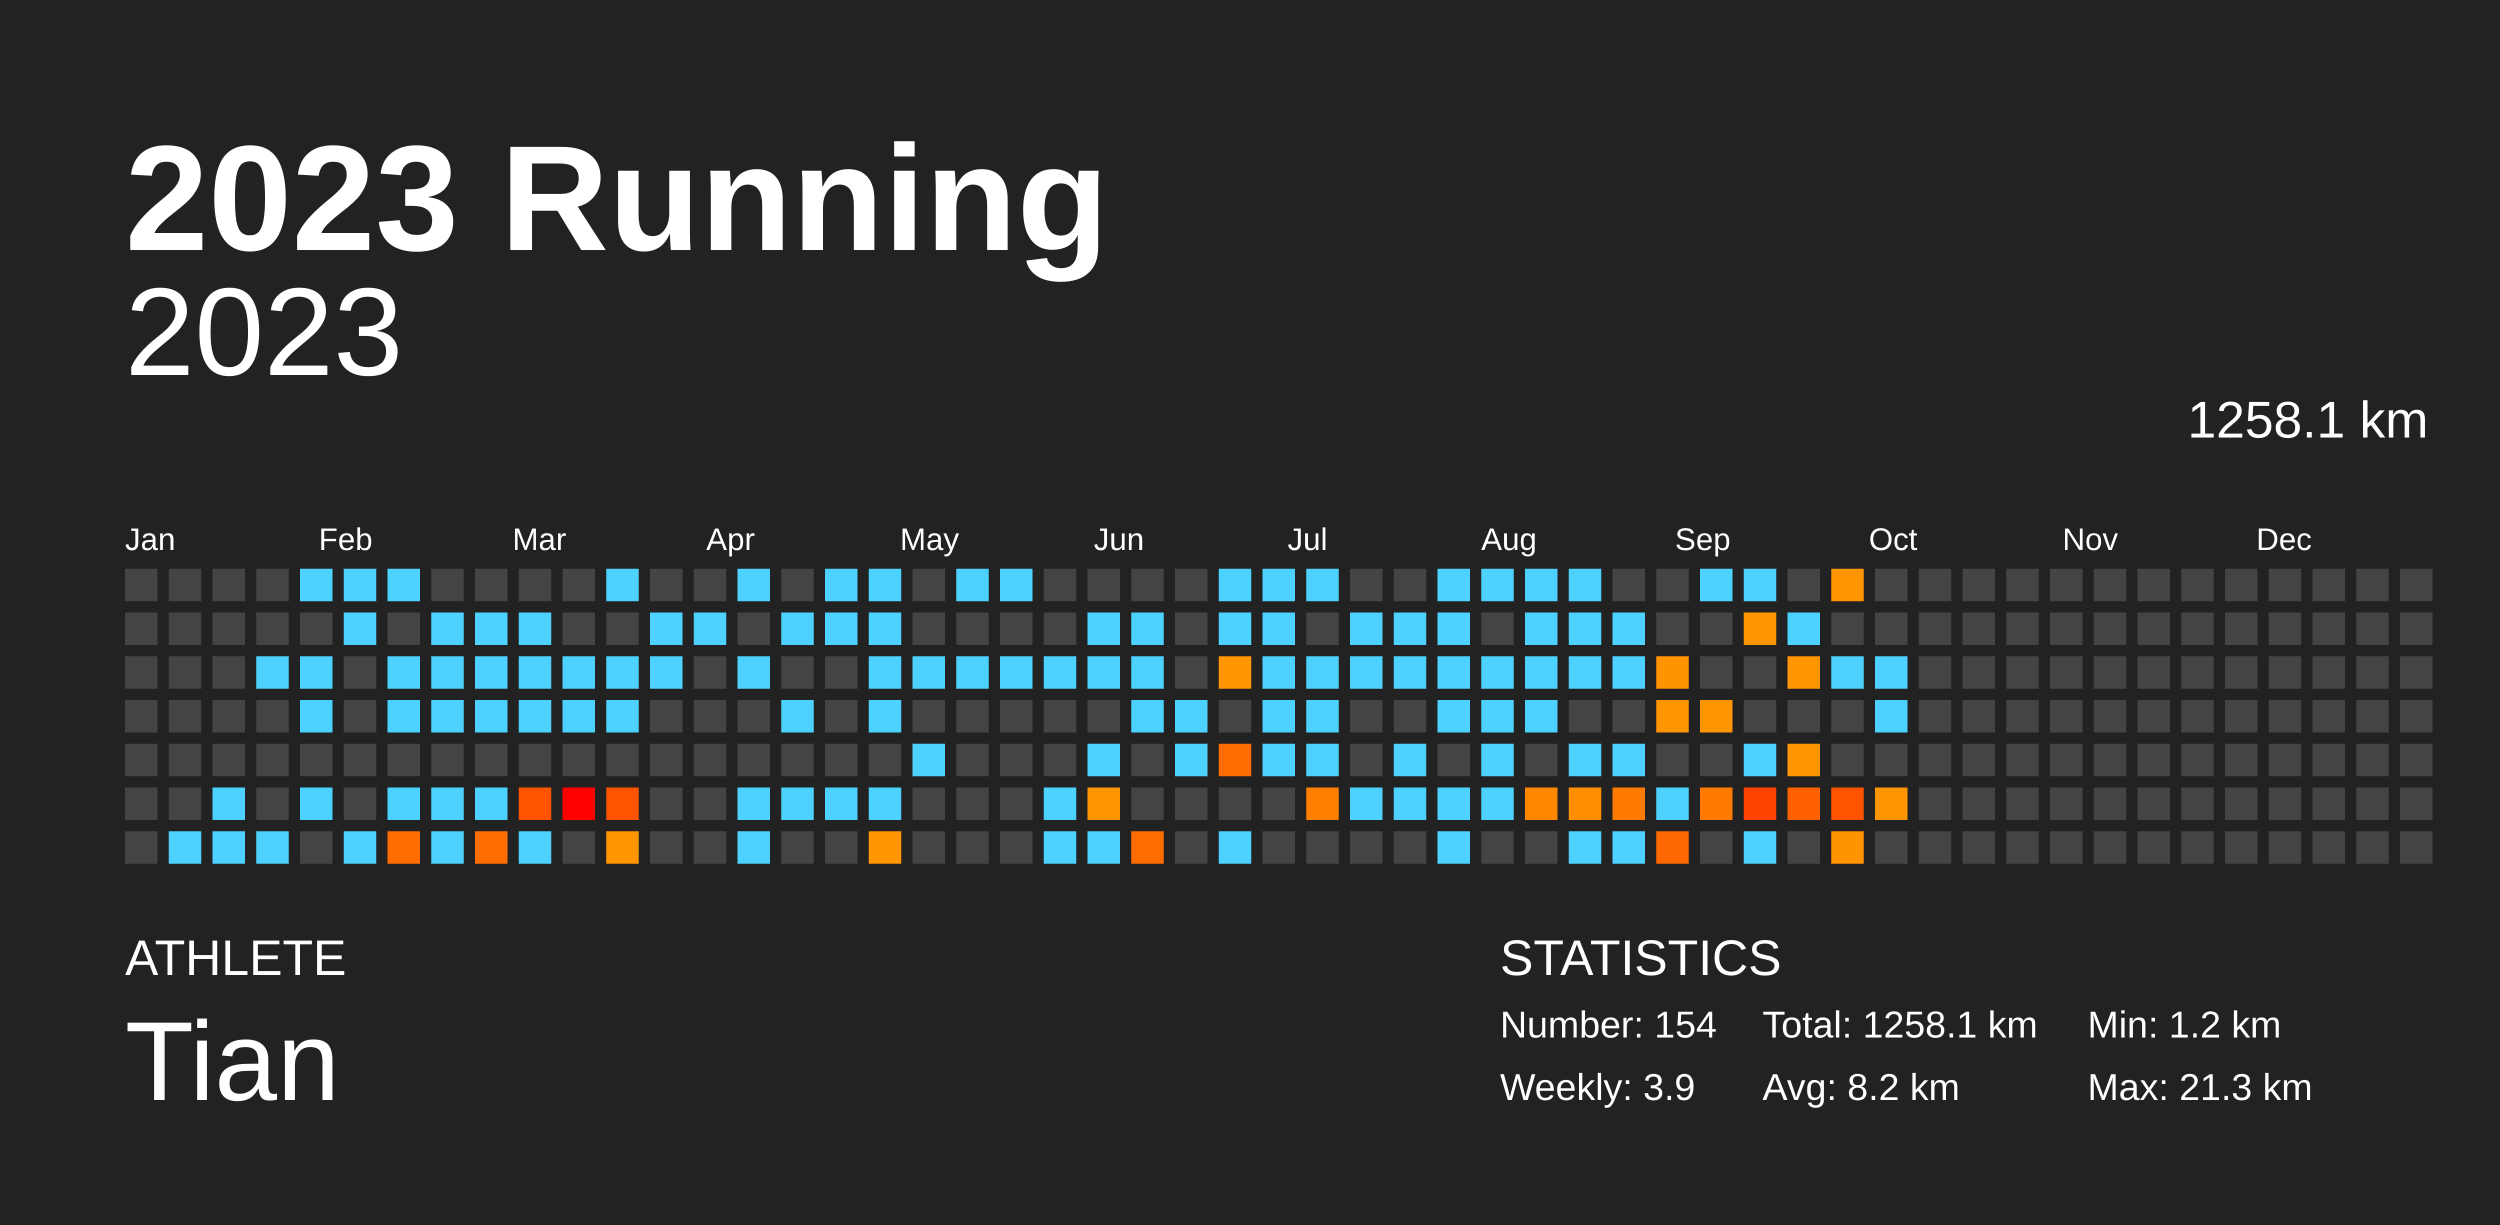
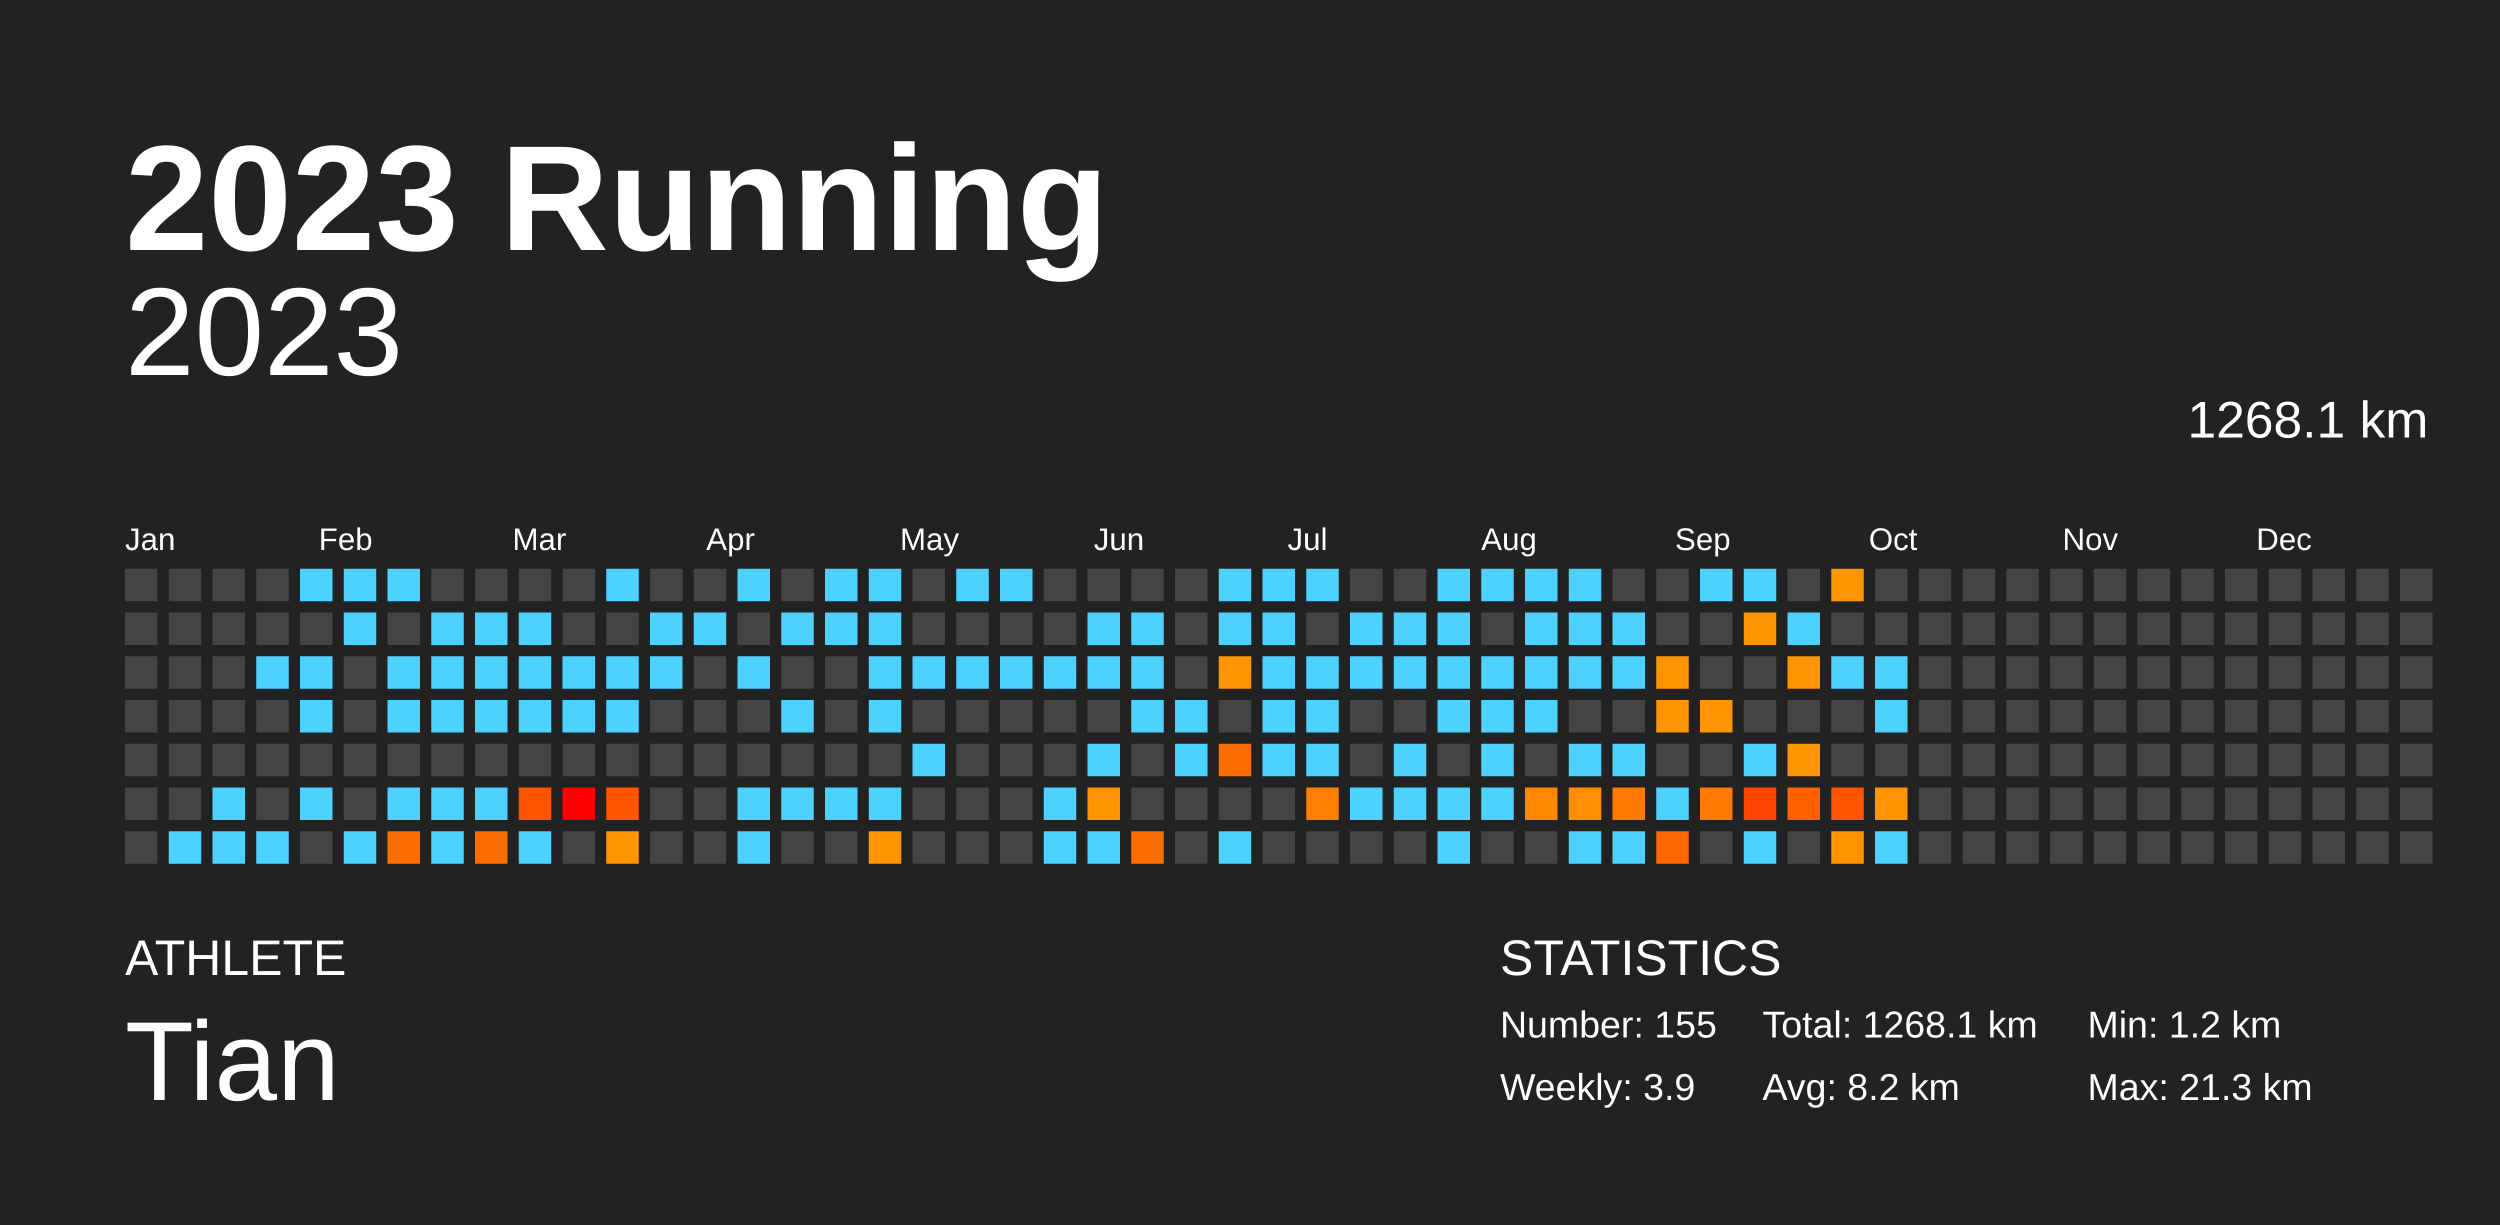
<svg xmlns="http://www.w3.org/2000/svg" baseProfile="full" height="98mm" version="1.1" viewBox="0,0,200,98" width="200mm">
  <defs />
  <rect fill="#222222" height="98" width="200" x="0" y="0" />
  <text fill="#FFFFFF" style="font-size:12px; font-family:Arial; font-weight:bold;" x="10" y="20">2023 Running</text>
  <text fill="#FFFFFF" style="font-size:4px; font-family:Arial" x="10" y="78">ATHLETE</text>
  <text fill="#FFFFFF" style="font-size:9px; font-family:Arial" x="10" y="88">Tian</text>
  <text fill="#FFFFFF" style="font-size:4px; font-family:Arial" x="120" y="78">STATISTICS</text>
-   <text fill="#FFFFFF" style="font-size:3px; font-family:Arial" x="120" y="83">Number: 154</text>
+   <text fill="#FFFFFF" style="font-size:3px; font-family:Arial" x="120" y="83">Number: 155</text>
  <text fill="#FFFFFF" style="font-size:3px; font-family:Arial" x="120" y="88">Weekly: 3.9</text>
-   <text fill="#FFFFFF" style="font-size:3px; font-family:Arial" x="141" y="83">Total: 1258.1 km</text>
+   <text fill="#FFFFFF" style="font-size:3px; font-family:Arial" x="141" y="83">Total: 1268.1 km</text>
  <text fill="#FFFFFF" style="font-size:3px; font-family:Arial" x="141" y="88">Avg: 8.2 km</text>
  <text fill="#FFFFFF" style="font-size:3px; font-family:Arial" x="167" y="83">Min: 1.2 km</text>
  <text fill="#FFFFFF" style="font-size:3px; font-family:Arial" x="167" y="88">Max: 21.3 km</text>
  <text alignment-baseline="hanging" fill="#FFFFFF" style="font-size:10.0px; font-family:Arial;" x="10" y="30">2023</text>
-   <text alignment-baseline="hanging" fill="#FFFFFF" style="font-size:4.125px; font-family:Arial;" x="175" y="35">1258.1 km</text>
+   <text alignment-baseline="hanging" fill="#FFFFFF" style="font-size:4.125px; font-family:Arial;" x="175" y="35">1268.1 km</text>
  <text fill="#FFFFFF" style="font-size:2.5px; font-family:Arial" x="10.0" y="44">Jan</text>
  <text fill="#FFFFFF" style="font-size:2.5px; font-family:Arial" x="25.5" y="44">Feb</text>
  <text fill="#FFFFFF" style="font-size:2.5px; font-family:Arial" x="41.0" y="44">Mar</text>
  <text fill="#FFFFFF" style="font-size:2.5px; font-family:Arial" x="56.5" y="44">Apr</text>
  <text fill="#FFFFFF" style="font-size:2.5px; font-family:Arial" x="72.0" y="44">May</text>
  <text fill="#FFFFFF" style="font-size:2.5px; font-family:Arial" x="87.5" y="44">Jun</text>
  <text fill="#FFFFFF" style="font-size:2.5px; font-family:Arial" x="103.0" y="44">Jul</text>
  <text fill="#FFFFFF" style="font-size:2.5px; font-family:Arial" x="118.5" y="44">Aug</text>
  <text fill="#FFFFFF" style="font-size:2.5px; font-family:Arial" x="134.0" y="44">Sep</text>
  <text fill="#FFFFFF" style="font-size:2.5px; font-family:Arial" x="149.5" y="44">Oct</text>
  <text fill="#FFFFFF" style="font-size:2.5px; font-family:Arial" x="165.0" y="44">Nov</text>
  <text fill="#FFFFFF" style="font-size:2.5px; font-family:Arial" x="180.5" y="44">Dec</text>
  <rect fill="#444444" height="2.6" width="2.6" x="10.0" y="45.5" />
  <rect fill="#444444" height="2.6" width="2.6" x="10.0" y="49.0" />
  <rect fill="#444444" height="2.6" width="2.6" x="10.0" y="52.5" />
  <rect fill="#444444" height="2.6" width="2.6" x="10.0" y="56.0" />
  <rect fill="#444444" height="2.6" width="2.6" x="10.0" y="59.5" />
  <rect fill="#444444" height="2.6" width="2.6" x="10.0" y="63.0" />
  <rect fill="#444444" height="2.6" width="2.6" x="10.0" y="66.5" />
  <rect fill="#444444" height="2.6" width="2.6" x="13.5" y="45.5" />
  <rect fill="#444444" height="2.6" width="2.6" x="13.5" y="49.0" />
  <rect fill="#444444" height="2.6" width="2.6" x="13.5" y="52.5" />
  <rect fill="#444444" height="2.6" width="2.6" x="13.5" y="56.0" />
  <rect fill="#444444" height="2.6" width="2.6" x="13.5" y="59.5" />
  <rect fill="#444444" height="2.6" width="2.6" x="13.5" y="63.0" />
  <rect fill="#4dd2ff" height="2.6" width="2.6" x="13.5" y="66.5" />
  <rect fill="#444444" height="2.6" width="2.6" x="17.0" y="45.5" />
  <rect fill="#444444" height="2.6" width="2.6" x="17.0" y="49.0" />
  <rect fill="#444444" height="2.6" width="2.6" x="17.0" y="52.5" />
  <rect fill="#444444" height="2.6" width="2.6" x="17.0" y="56.0" />
  <rect fill="#444444" height="2.6" width="2.6" x="17.0" y="59.5" />
  <rect fill="#4dd2ff" height="2.6" width="2.6" x="17.0" y="63.0" />
  <rect fill="#4dd2ff" height="2.6" width="2.6" x="17.0" y="66.5" />
  <rect fill="#444444" height="2.6" width="2.6" x="20.5" y="45.5" />
  <rect fill="#444444" height="2.6" width="2.6" x="20.5" y="49.0" />
  <rect fill="#4dd2ff" height="2.6" width="2.6" x="20.5" y="52.5" />
  <rect fill="#444444" height="2.6" width="2.6" x="20.5" y="56.0" />
  <rect fill="#444444" height="2.6" width="2.6" x="20.5" y="59.5" />
  <rect fill="#444444" height="2.6" width="2.6" x="20.5" y="63.0" />
  <rect fill="#4dd2ff" height="2.6" width="2.6" x="20.5" y="66.5" />
  <rect fill="#4dd2ff" height="2.6" width="2.6" x="24.0" y="45.5" />
  <rect fill="#444444" height="2.6" width="2.6" x="24.0" y="49.0" />
  <rect fill="#4dd2ff" height="2.6" width="2.6" x="24.0" y="52.5" />
  <rect fill="#4dd2ff" height="2.6" width="2.6" x="24.0" y="56.0" />
  <rect fill="#444444" height="2.6" width="2.6" x="24.0" y="59.5" />
  <rect fill="#4dd2ff" height="2.6" width="2.6" x="24.0" y="63.0" />
  <rect fill="#444444" height="2.6" width="2.6" x="24.0" y="66.5" />
  <rect fill="#4dd2ff" height="2.6" width="2.6" x="27.5" y="45.5" />
  <rect fill="#4dd2ff" height="2.6" width="2.6" x="27.5" y="49.0" />
  <rect fill="#444444" height="2.6" width="2.6" x="27.5" y="52.5" />
  <rect fill="#444444" height="2.6" width="2.6" x="27.5" y="56.0" />
  <rect fill="#444444" height="2.6" width="2.6" x="27.5" y="59.5" />
  <rect fill="#444444" height="2.6" width="2.6" x="27.5" y="63.0" />
  <rect fill="#4dd2ff" height="2.6" width="2.6" x="27.5" y="66.5" />
  <rect fill="#4dd2ff" height="2.6" width="2.6" x="31.0" y="45.5" />
  <rect fill="#444444" height="2.6" width="2.6" x="31.0" y="49.0" />
  <rect fill="#4dd2ff" height="2.6" width="2.6" x="31.0" y="52.5" />
  <rect fill="#4dd2ff" height="2.6" width="2.6" x="31.0" y="56.0" />
  <rect fill="#444444" height="2.6" width="2.6" x="31.0" y="59.5" />
  <rect fill="#4dd2ff" height="2.6" width="2.6" x="31.0" y="63.0" />
  <rect fill="#ff6d00" height="2.6" width="2.6" x="31.0" y="66.5" />
  <rect fill="#444444" height="2.6" width="2.6" x="34.5" y="45.5" />
  <rect fill="#4dd2ff" height="2.6" width="2.6" x="34.5" y="49.0" />
  <rect fill="#4dd2ff" height="2.6" width="2.6" x="34.5" y="52.5" />
  <rect fill="#4dd2ff" height="2.6" width="2.6" x="34.5" y="56.0" />
  <rect fill="#444444" height="2.6" width="2.6" x="34.5" y="59.5" />
  <rect fill="#4dd2ff" height="2.6" width="2.6" x="34.5" y="63.0" />
  <rect fill="#4dd2ff" height="2.6" width="2.6" x="34.5" y="66.5" />
  <rect fill="#444444" height="2.6" width="2.6" x="38.0" y="45.5" />
  <rect fill="#4dd2ff" height="2.6" width="2.6" x="38.0" y="49.0" />
  <rect fill="#4dd2ff" height="2.6" width="2.6" x="38.0" y="52.5" />
  <rect fill="#4dd2ff" height="2.6" width="2.6" x="38.0" y="56.0" />
  <rect fill="#444444" height="2.6" width="2.6" x="38.0" y="59.5" />
  <rect fill="#4dd2ff" height="2.6" width="2.6" x="38.0" y="63.0" />
  <rect fill="#ff6d00" height="2.6" width="2.6" x="38.0" y="66.5" />
  <rect fill="#444444" height="2.6" width="2.6" x="41.5" y="45.5" />
  <rect fill="#4dd2ff" height="2.6" width="2.6" x="41.5" y="49.0" />
  <rect fill="#4dd2ff" height="2.6" width="2.6" x="41.5" y="52.5" />
  <rect fill="#4dd2ff" height="2.6" width="2.6" x="41.5" y="56.0" />
  <rect fill="#444444" height="2.6" width="2.6" x="41.5" y="59.5" />
  <rect fill="#ff5300" height="2.6" width="2.6" x="41.5" y="63.0" />
  <rect fill="#4dd2ff" height="2.6" width="2.6" x="41.5" y="66.5" />
  <rect fill="#444444" height="2.6" width="2.6" x="45.0" y="45.5" />
  <rect fill="#444444" height="2.6" width="2.6" x="45.0" y="49.0" />
  <rect fill="#4dd2ff" height="2.6" width="2.6" x="45.0" y="52.5" />
  <rect fill="#4dd2ff" height="2.6" width="2.6" x="45.0" y="56.0" />
  <rect fill="#444444" height="2.6" width="2.6" x="45.0" y="59.5" />
  <rect fill="red" height="2.6" width="2.6" x="45.0" y="63.0" />
  <rect fill="#444444" height="2.6" width="2.6" x="45.0" y="66.5" />
  <rect fill="#4dd2ff" height="2.6" width="2.6" x="48.5" y="45.5" />
  <rect fill="#444444" height="2.6" width="2.6" x="48.5" y="49.0" />
  <rect fill="#4dd2ff" height="2.6" width="2.6" x="48.5" y="52.5" />
  <rect fill="#4dd2ff" height="2.6" width="2.6" x="48.5" y="56.0" />
  <rect fill="#444444" height="2.6" width="2.6" x="48.5" y="59.5" />
  <rect fill="#ff5300" height="2.6" width="2.6" x="48.5" y="63.0" />
  <rect fill="#ff9500" height="2.6" width="2.6" x="48.5" y="66.5" />
  <rect fill="#444444" height="2.6" width="2.6" x="52.0" y="45.5" />
  <rect fill="#4dd2ff" height="2.6" width="2.6" x="52.0" y="49.0" />
  <rect fill="#4dd2ff" height="2.6" width="2.6" x="52.0" y="52.5" />
  <rect fill="#444444" height="2.6" width="2.6" x="52.0" y="56.0" />
  <rect fill="#444444" height="2.6" width="2.6" x="52.0" y="59.5" />
  <rect fill="#444444" height="2.6" width="2.6" x="52.0" y="63.0" />
  <rect fill="#444444" height="2.6" width="2.6" x="52.0" y="66.5" />
  <rect fill="#444444" height="2.6" width="2.6" x="55.5" y="45.5" />
  <rect fill="#4dd2ff" height="2.6" width="2.6" x="55.5" y="49.0" />
  <rect fill="#444444" height="2.6" width="2.6" x="55.5" y="52.5" />
  <rect fill="#444444" height="2.6" width="2.6" x="55.5" y="56.0" />
  <rect fill="#444444" height="2.6" width="2.6" x="55.5" y="59.5" />
  <rect fill="#444444" height="2.6" width="2.6" x="55.5" y="63.0" />
  <rect fill="#444444" height="2.6" width="2.6" x="55.5" y="66.5" />
  <rect fill="#4dd2ff" height="2.6" width="2.6" x="59.0" y="45.5" />
  <rect fill="#444444" height="2.6" width="2.6" x="59.0" y="49.0" />
  <rect fill="#4dd2ff" height="2.6" width="2.6" x="59.0" y="52.5" />
  <rect fill="#444444" height="2.6" width="2.6" x="59.0" y="56.0" />
  <rect fill="#444444" height="2.6" width="2.6" x="59.0" y="59.5" />
  <rect fill="#4dd2ff" height="2.6" width="2.6" x="59.0" y="63.0" />
  <rect fill="#4dd2ff" height="2.6" width="2.6" x="59.0" y="66.5" />
  <rect fill="#444444" height="2.6" width="2.6" x="62.5" y="45.5" />
  <rect fill="#4dd2ff" height="2.6" width="2.6" x="62.5" y="49.0" />
  <rect fill="#444444" height="2.6" width="2.6" x="62.5" y="52.5" />
  <rect fill="#4dd2ff" height="2.6" width="2.6" x="62.5" y="56.0" />
  <rect fill="#444444" height="2.6" width="2.6" x="62.5" y="59.5" />
  <rect fill="#4dd2ff" height="2.6" width="2.6" x="62.5" y="63.0" />
  <rect fill="#444444" height="2.6" width="2.6" x="62.5" y="66.5" />
  <rect fill="#4dd2ff" height="2.6" width="2.6" x="66.0" y="45.5" />
  <rect fill="#4dd2ff" height="2.6" width="2.6" x="66.0" y="49.0" />
  <rect fill="#444444" height="2.6" width="2.6" x="66.0" y="52.5" />
  <rect fill="#444444" height="2.6" width="2.6" x="66.0" y="56.0" />
  <rect fill="#444444" height="2.6" width="2.6" x="66.0" y="59.5" />
  <rect fill="#4dd2ff" height="2.6" width="2.6" x="66.0" y="63.0" />
  <rect fill="#444444" height="2.6" width="2.6" x="66.0" y="66.5" />
  <rect fill="#4dd2ff" height="2.6" width="2.6" x="69.5" y="45.5" />
  <rect fill="#4dd2ff" height="2.6" width="2.6" x="69.5" y="49.0" />
  <rect fill="#4dd2ff" height="2.6" width="2.6" x="69.5" y="52.5" />
  <rect fill="#4dd2ff" height="2.6" width="2.6" x="69.5" y="56.0" />
  <rect fill="#444444" height="2.6" width="2.6" x="69.5" y="59.5" />
  <rect fill="#4dd2ff" height="2.6" width="2.6" x="69.5" y="63.0" />
  <rect fill="#ff9500" height="2.6" width="2.6" x="69.5" y="66.5" />
  <rect fill="#444444" height="2.6" width="2.6" x="73.0" y="45.5" />
  <rect fill="#444444" height="2.6" width="2.6" x="73.0" y="49.0" />
  <rect fill="#4dd2ff" height="2.6" width="2.6" x="73.0" y="52.5" />
  <rect fill="#444444" height="2.6" width="2.6" x="73.0" y="56.0" />
  <rect fill="#4dd2ff" height="2.6" width="2.6" x="73.0" y="59.5" />
  <rect fill="#444444" height="2.6" width="2.6" x="73.0" y="63.0" />
  <rect fill="#444444" height="2.6" width="2.6" x="73.0" y="66.5" />
  <rect fill="#4dd2ff" height="2.6" width="2.6" x="76.5" y="45.5" />
  <rect fill="#444444" height="2.6" width="2.6" x="76.5" y="49.0" />
  <rect fill="#4dd2ff" height="2.6" width="2.6" x="76.5" y="52.5" />
  <rect fill="#444444" height="2.6" width="2.6" x="76.5" y="56.0" />
  <rect fill="#444444" height="2.6" width="2.6" x="76.5" y="59.5" />
  <rect fill="#444444" height="2.6" width="2.6" x="76.5" y="63.0" />
  <rect fill="#444444" height="2.6" width="2.6" x="76.5" y="66.5" />
  <rect fill="#4dd2ff" height="2.6" width="2.6" x="80.0" y="45.5" />
  <rect fill="#444444" height="2.6" width="2.6" x="80.0" y="49.0" />
  <rect fill="#4dd2ff" height="2.6" width="2.6" x="80.0" y="52.5" />
  <rect fill="#444444" height="2.6" width="2.6" x="80.0" y="56.0" />
  <rect fill="#444444" height="2.6" width="2.6" x="80.0" y="59.5" />
  <rect fill="#444444" height="2.6" width="2.6" x="80.0" y="63.0" />
  <rect fill="#444444" height="2.6" width="2.6" x="80.0" y="66.5" />
  <rect fill="#444444" height="2.6" width="2.6" x="83.5" y="45.5" />
  <rect fill="#444444" height="2.6" width="2.6" x="83.5" y="49.0" />
  <rect fill="#4dd2ff" height="2.6" width="2.6" x="83.5" y="52.5" />
  <rect fill="#444444" height="2.6" width="2.6" x="83.5" y="56.0" />
  <rect fill="#444444" height="2.6" width="2.6" x="83.5" y="59.5" />
  <rect fill="#4dd2ff" height="2.6" width="2.6" x="83.5" y="63.0" />
  <rect fill="#4dd2ff" height="2.6" width="2.6" x="83.5" y="66.5" />
  <rect fill="#444444" height="2.6" width="2.6" x="87.0" y="45.5" />
  <rect fill="#4dd2ff" height="2.6" width="2.6" x="87.0" y="49.0" />
  <rect fill="#4dd2ff" height="2.6" width="2.6" x="87.0" y="52.5" />
  <rect fill="#444444" height="2.6" width="2.6" x="87.0" y="56.0" />
  <rect fill="#4dd2ff" height="2.6" width="2.6" x="87.0" y="59.5" />
  <rect fill="#ff9500" height="2.6" width="2.6" x="87.0" y="63.0" />
  <rect fill="#4dd2ff" height="2.6" width="2.6" x="87.0" y="66.5" />
  <rect fill="#444444" height="2.6" width="2.6" x="90.5" y="45.5" />
  <rect fill="#4dd2ff" height="2.6" width="2.6" x="90.5" y="49.0" />
  <rect fill="#4dd2ff" height="2.6" width="2.6" x="90.5" y="52.5" />
  <rect fill="#4dd2ff" height="2.6" width="2.6" x="90.5" y="56.0" />
  <rect fill="#444444" height="2.6" width="2.6" x="90.5" y="59.5" />
  <rect fill="#444444" height="2.6" width="2.6" x="90.5" y="63.0" />
  <rect fill="#ff6d00" height="2.6" width="2.6" x="90.5" y="66.5" />
  <rect fill="#444444" height="2.6" width="2.6" x="94.0" y="45.5" />
  <rect fill="#444444" height="2.6" width="2.6" x="94.0" y="49.0" />
  <rect fill="#444444" height="2.6" width="2.6" x="94.0" y="52.5" />
  <rect fill="#4dd2ff" height="2.6" width="2.6" x="94.0" y="56.0" />
  <rect fill="#4dd2ff" height="2.6" width="2.6" x="94.0" y="59.5" />
  <rect fill="#444444" height="2.6" width="2.6" x="94.0" y="63.0" />
  <rect fill="#444444" height="2.6" width="2.6" x="94.0" y="66.5" />
  <rect fill="#4dd2ff" height="2.6" width="2.6" x="97.5" y="45.5" />
  <rect fill="#4dd2ff" height="2.6" width="2.6" x="97.5" y="49.0" />
  <rect fill="#ff9500" height="2.6" width="2.6" x="97.5" y="52.5" />
  <rect fill="#444444" height="2.6" width="2.6" x="97.5" y="56.0" />
  <rect fill="#ff6d00" height="2.6" width="2.6" x="97.5" y="59.5" />
  <rect fill="#444444" height="2.6" width="2.6" x="97.5" y="63.0" />
  <rect fill="#4dd2ff" height="2.6" width="2.6" x="97.5" y="66.5" />
  <rect fill="#4dd2ff" height="2.6" width="2.6" x="101.0" y="45.5" />
  <rect fill="#4dd2ff" height="2.6" width="2.6" x="101.0" y="49.0" />
  <rect fill="#4dd2ff" height="2.6" width="2.6" x="101.0" y="52.5" />
  <rect fill="#4dd2ff" height="2.6" width="2.6" x="101.0" y="56.0" />
  <rect fill="#4dd2ff" height="2.6" width="2.6" x="101.0" y="59.5" />
  <rect fill="#444444" height="2.6" width="2.6" x="101.0" y="63.0" />
  <rect fill="#444444" height="2.6" width="2.6" x="101.0" y="66.5" />
  <rect fill="#4dd2ff" height="2.6" width="2.6" x="104.5" y="45.5" />
  <rect fill="#444444" height="2.6" width="2.6" x="104.5" y="49.0" />
  <rect fill="#4dd2ff" height="2.6" width="2.6" x="104.5" y="52.5" />
  <rect fill="#4dd2ff" height="2.6" width="2.6" x="104.5" y="56.0" />
  <rect fill="#4dd2ff" height="2.6" width="2.6" x="104.5" y="59.5" />
  <rect fill="#ff8000" height="2.6" width="2.6" x="104.5" y="63.0" />
  <rect fill="#444444" height="2.6" width="2.6" x="104.5" y="66.5" />
  <rect fill="#444444" height="2.6" width="2.6" x="108.0" y="45.5" />
  <rect fill="#4dd2ff" height="2.6" width="2.6" x="108.0" y="49.0" />
  <rect fill="#4dd2ff" height="2.6" width="2.6" x="108.0" y="52.5" />
  <rect fill="#444444" height="2.6" width="2.6" x="108.0" y="56.0" />
  <rect fill="#444444" height="2.6" width="2.6" x="108.0" y="59.5" />
  <rect fill="#4dd2ff" height="2.6" width="2.6" x="108.0" y="63.0" />
  <rect fill="#444444" height="2.6" width="2.6" x="108.0" y="66.5" />
  <rect fill="#444444" height="2.6" width="2.6" x="111.5" y="45.5" />
  <rect fill="#4dd2ff" height="2.6" width="2.6" x="111.5" y="49.0" />
  <rect fill="#4dd2ff" height="2.6" width="2.6" x="111.5" y="52.5" />
  <rect fill="#444444" height="2.6" width="2.6" x="111.5" y="56.0" />
  <rect fill="#4dd2ff" height="2.6" width="2.6" x="111.5" y="59.5" />
  <rect fill="#4dd2ff" height="2.6" width="2.6" x="111.5" y="63.0" />
  <rect fill="#444444" height="2.6" width="2.6" x="111.5" y="66.5" />
  <rect fill="#4dd2ff" height="2.6" width="2.6" x="115.0" y="45.5" />
  <rect fill="#4dd2ff" height="2.6" width="2.6" x="115.0" y="49.0" />
  <rect fill="#4dd2ff" height="2.6" width="2.6" x="115.0" y="52.5" />
  <rect fill="#4dd2ff" height="2.6" width="2.6" x="115.0" y="56.0" />
  <rect fill="#444444" height="2.6" width="2.6" x="115.0" y="59.5" />
  <rect fill="#4dd2ff" height="2.6" width="2.6" x="115.0" y="63.0" />
  <rect fill="#4dd2ff" height="2.6" width="2.6" x="115.0" y="66.5" />
  <rect fill="#4dd2ff" height="2.6" width="2.6" x="118.5" y="45.5" />
  <rect fill="#444444" height="2.6" width="2.6" x="118.5" y="49.0" />
  <rect fill="#4dd2ff" height="2.6" width="2.6" x="118.5" y="52.5" />
  <rect fill="#4dd2ff" height="2.6" width="2.6" x="118.5" y="56.0" />
  <rect fill="#4dd2ff" height="2.6" width="2.6" x="118.5" y="59.5" />
  <rect fill="#4dd2ff" height="2.6" width="2.6" x="118.5" y="63.0" />
  <rect fill="#444444" height="2.6" width="2.6" x="118.5" y="66.5" />
  <rect fill="#4dd2ff" height="2.6" width="2.6" x="122.0" y="45.5" />
  <rect fill="#4dd2ff" height="2.6" width="2.6" x="122.0" y="49.0" />
  <rect fill="#4dd2ff" height="2.6" width="2.6" x="122.0" y="52.5" />
  <rect fill="#4dd2ff" height="2.6" width="2.6" x="122.0" y="56.0" />
  <rect fill="#444444" height="2.6" width="2.6" x="122.0" y="59.5" />
  <rect fill="#ff8800" height="2.6" width="2.6" x="122.0" y="63.0" />
  <rect fill="#444444" height="2.6" width="2.6" x="122.0" y="66.5" />
  <rect fill="#4dd2ff" height="2.6" width="2.6" x="125.5" y="45.5" />
  <rect fill="#4dd2ff" height="2.6" width="2.6" x="125.5" y="49.0" />
  <rect fill="#4dd2ff" height="2.6" width="2.6" x="125.5" y="52.5" />
  <rect fill="#444444" height="2.6" width="2.6" x="125.5" y="56.0" />
  <rect fill="#4dd2ff" height="2.6" width="2.6" x="125.5" y="59.5" />
  <rect fill="#ff8f00" height="2.6" width="2.6" x="125.5" y="63.0" />
  <rect fill="#4dd2ff" height="2.6" width="2.6" x="125.5" y="66.5" />
  <rect fill="#444444" height="2.6" width="2.6" x="129.0" y="45.5" />
  <rect fill="#4dd2ff" height="2.6" width="2.6" x="129.0" y="49.0" />
  <rect fill="#4dd2ff" height="2.6" width="2.6" x="129.0" y="52.5" />
  <rect fill="#444444" height="2.6" width="2.6" x="129.0" y="56.0" />
  <rect fill="#4dd2ff" height="2.6" width="2.6" x="129.0" y="59.5" />
  <rect fill="#ff7a00" height="2.6" width="2.6" x="129.0" y="63.0" />
  <rect fill="#4dd2ff" height="2.6" width="2.6" x="129.0" y="66.5" />
  <rect fill="#444444" height="2.6" width="2.6" x="132.5" y="45.5" />
  <rect fill="#444444" height="2.6" width="2.6" x="132.5" y="49.0" />
  <rect fill="#ff9400" height="2.6" width="2.6" x="132.5" y="52.5" />
  <rect fill="#ff9500" height="2.6" width="2.6" x="132.5" y="56.0" />
  <rect fill="#444444" height="2.6" width="2.6" x="132.5" y="59.5" />
  <rect fill="#4dd2ff" height="2.6" width="2.6" x="132.5" y="63.0" />
  <rect fill="#ff6700" height="2.6" width="2.6" x="132.5" y="66.5" />
  <rect fill="#4dd2ff" height="2.6" width="2.6" x="136.0" y="45.5" />
  <rect fill="#444444" height="2.6" width="2.6" x="136.0" y="49.0" />
  <rect fill="#444444" height="2.6" width="2.6" x="136.0" y="52.5" />
  <rect fill="#ff9500" height="2.6" width="2.6" x="136.0" y="56.0" />
  <rect fill="#444444" height="2.6" width="2.6" x="136.0" y="59.5" />
  <rect fill="#ff7a00" height="2.6" width="2.6" x="136.0" y="63.0" />
  <rect fill="#444444" height="2.6" width="2.6" x="136.0" y="66.5" />
  <rect fill="#4dd2ff" height="2.6" width="2.6" x="139.5" y="45.5" />
  <rect fill="#ff9500" height="2.6" width="2.6" x="139.5" y="49.0" />
  <rect fill="#444444" height="2.6" width="2.6" x="139.5" y="52.5" />
  <rect fill="#444444" height="2.6" width="2.6" x="139.5" y="56.0" />
  <rect fill="#4dd2ff" height="2.6" width="2.6" x="139.5" y="59.5" />
  <rect fill="#ff4300" height="2.6" width="2.6" x="139.5" y="63.0" />
  <rect fill="#4dd2ff" height="2.6" width="2.6" x="139.5" y="66.5" />
  <rect fill="#444444" height="2.6" width="2.6" x="143.0" y="45.5" />
  <rect fill="#4dd2ff" height="2.6" width="2.6" x="143.0" y="49.0" />
  <rect fill="#ff9500" height="2.6" width="2.6" x="143.0" y="52.5" />
  <rect fill="#444444" height="2.6" width="2.6" x="143.0" y="56.0" />
  <rect fill="#ff9500" height="2.6" width="2.6" x="143.0" y="59.5" />
  <rect fill="#ff6000" height="2.6" width="2.6" x="143.0" y="63.0" />
  <rect fill="#444444" height="2.6" width="2.6" x="143.0" y="66.5" />
  <rect fill="#ff9500" height="2.6" width="2.6" x="146.5" y="45.5" />
  <rect fill="#444444" height="2.6" width="2.6" x="146.5" y="49.0" />
  <rect fill="#4dd2ff" height="2.6" width="2.6" x="146.5" y="52.5" />
  <rect fill="#444444" height="2.6" width="2.6" x="146.5" y="56.0" />
  <rect fill="#444444" height="2.6" width="2.6" x="146.5" y="59.5" />
  <rect fill="#ff5300" height="2.6" width="2.6" x="146.5" y="63.0" />
  <rect fill="#ff9400" height="2.6" width="2.6" x="146.5" y="66.5" />
  <rect fill="#444444" height="2.6" width="2.6" x="150.0" y="45.5" />
  <rect fill="#444444" height="2.6" width="2.6" x="150.0" y="49.0" />
  <rect fill="#4dd2ff" height="2.6" width="2.6" x="150.0" y="52.5" />
  <rect fill="#4dd2ff" height="2.6" width="2.6" x="150.0" y="56.0" />
  <rect fill="#444444" height="2.6" width="2.6" x="150.0" y="59.5" />
  <rect fill="#ff9500" height="2.6" width="2.6" x="150.0" y="63.0" />
-   <rect fill="#444444" height="2.6" width="2.6" x="150.0" y="66.5" />
+   <rect fill="#4dd2ff" height="2.6" width="2.6" x="150.0" y="66.5" />
  <rect fill="#444444" height="2.6" width="2.6" x="153.5" y="45.5" />
  <rect fill="#444444" height="2.6" width="2.6" x="153.5" y="49.0" />
  <rect fill="#444444" height="2.6" width="2.6" x="153.5" y="52.5" />
  <rect fill="#444444" height="2.6" width="2.6" x="153.5" y="56.0" />
  <rect fill="#444444" height="2.6" width="2.6" x="153.5" y="59.5" />
  <rect fill="#444444" height="2.6" width="2.6" x="153.5" y="63.0" />
  <rect fill="#444444" height="2.6" width="2.6" x="153.5" y="66.5" />
  <rect fill="#444444" height="2.6" width="2.6" x="157.0" y="45.5" />
  <rect fill="#444444" height="2.6" width="2.6" x="157.0" y="49.0" />
  <rect fill="#444444" height="2.6" width="2.6" x="157.0" y="52.5" />
  <rect fill="#444444" height="2.6" width="2.6" x="157.0" y="56.0" />
  <rect fill="#444444" height="2.6" width="2.6" x="157.0" y="59.5" />
  <rect fill="#444444" height="2.6" width="2.6" x="157.0" y="63.0" />
  <rect fill="#444444" height="2.6" width="2.6" x="157.0" y="66.5" />
  <rect fill="#444444" height="2.6" width="2.6" x="160.5" y="45.5" />
  <rect fill="#444444" height="2.6" width="2.6" x="160.5" y="49.0" />
  <rect fill="#444444" height="2.6" width="2.6" x="160.5" y="52.5" />
  <rect fill="#444444" height="2.6" width="2.6" x="160.5" y="56.0" />
  <rect fill="#444444" height="2.6" width="2.6" x="160.5" y="59.5" />
  <rect fill="#444444" height="2.6" width="2.6" x="160.5" y="63.0" />
  <rect fill="#444444" height="2.6" width="2.6" x="160.5" y="66.5" />
  <rect fill="#444444" height="2.6" width="2.6" x="164.0" y="45.5" />
  <rect fill="#444444" height="2.6" width="2.6" x="164.0" y="49.0" />
  <rect fill="#444444" height="2.6" width="2.6" x="164.0" y="52.5" />
  <rect fill="#444444" height="2.6" width="2.6" x="164.0" y="56.0" />
  <rect fill="#444444" height="2.6" width="2.6" x="164.0" y="59.5" />
  <rect fill="#444444" height="2.6" width="2.6" x="164.0" y="63.0" />
  <rect fill="#444444" height="2.6" width="2.6" x="164.0" y="66.5" />
  <rect fill="#444444" height="2.6" width="2.6" x="167.5" y="45.5" />
  <rect fill="#444444" height="2.6" width="2.6" x="167.5" y="49.0" />
  <rect fill="#444444" height="2.6" width="2.6" x="167.5" y="52.5" />
  <rect fill="#444444" height="2.6" width="2.6" x="167.5" y="56.0" />
  <rect fill="#444444" height="2.6" width="2.6" x="167.5" y="59.5" />
  <rect fill="#444444" height="2.6" width="2.6" x="167.5" y="63.0" />
  <rect fill="#444444" height="2.6" width="2.6" x="167.5" y="66.5" />
  <rect fill="#444444" height="2.6" width="2.6" x="171.0" y="45.5" />
  <rect fill="#444444" height="2.6" width="2.6" x="171.0" y="49.0" />
  <rect fill="#444444" height="2.6" width="2.6" x="171.0" y="52.5" />
  <rect fill="#444444" height="2.6" width="2.6" x="171.0" y="56.0" />
  <rect fill="#444444" height="2.6" width="2.6" x="171.0" y="59.5" />
  <rect fill="#444444" height="2.6" width="2.6" x="171.0" y="63.0" />
  <rect fill="#444444" height="2.6" width="2.6" x="171.0" y="66.5" />
  <rect fill="#444444" height="2.6" width="2.6" x="174.5" y="45.5" />
  <rect fill="#444444" height="2.6" width="2.6" x="174.5" y="49.0" />
  <rect fill="#444444" height="2.6" width="2.6" x="174.5" y="52.5" />
  <rect fill="#444444" height="2.6" width="2.6" x="174.5" y="56.0" />
  <rect fill="#444444" height="2.6" width="2.6" x="174.5" y="59.5" />
  <rect fill="#444444" height="2.6" width="2.6" x="174.5" y="63.0" />
  <rect fill="#444444" height="2.6" width="2.6" x="174.5" y="66.5" />
  <rect fill="#444444" height="2.6" width="2.6" x="178.0" y="45.5" />
  <rect fill="#444444" height="2.6" width="2.6" x="178.0" y="49.0" />
  <rect fill="#444444" height="2.6" width="2.6" x="178.0" y="52.5" />
  <rect fill="#444444" height="2.6" width="2.6" x="178.0" y="56.0" />
  <rect fill="#444444" height="2.6" width="2.6" x="178.0" y="59.5" />
  <rect fill="#444444" height="2.6" width="2.6" x="178.0" y="63.0" />
  <rect fill="#444444" height="2.6" width="2.6" x="178.0" y="66.5" />
  <rect fill="#444444" height="2.6" width="2.6" x="181.5" y="45.5" />
  <rect fill="#444444" height="2.6" width="2.6" x="181.5" y="49.0" />
  <rect fill="#444444" height="2.6" width="2.6" x="181.5" y="52.5" />
  <rect fill="#444444" height="2.6" width="2.6" x="181.5" y="56.0" />
  <rect fill="#444444" height="2.6" width="2.6" x="181.5" y="59.5" />
  <rect fill="#444444" height="2.6" width="2.6" x="181.5" y="63.0" />
  <rect fill="#444444" height="2.6" width="2.6" x="181.5" y="66.5" />
  <rect fill="#444444" height="2.6" width="2.6" x="185.0" y="45.5" />
  <rect fill="#444444" height="2.6" width="2.6" x="185.0" y="49.0" />
  <rect fill="#444444" height="2.6" width="2.6" x="185.0" y="52.5" />
  <rect fill="#444444" height="2.6" width="2.6" x="185.0" y="56.0" />
  <rect fill="#444444" height="2.6" width="2.6" x="185.0" y="59.5" />
  <rect fill="#444444" height="2.6" width="2.6" x="185.0" y="63.0" />
  <rect fill="#444444" height="2.6" width="2.6" x="185.0" y="66.5" />
  <rect fill="#444444" height="2.6" width="2.6" x="188.5" y="45.5" />
  <rect fill="#444444" height="2.6" width="2.6" x="188.5" y="49.0" />
  <rect fill="#444444" height="2.6" width="2.6" x="188.5" y="52.5" />
  <rect fill="#444444" height="2.6" width="2.6" x="188.5" y="56.0" />
  <rect fill="#444444" height="2.6" width="2.6" x="188.5" y="59.5" />
  <rect fill="#444444" height="2.6" width="2.6" x="188.5" y="63.0" />
  <rect fill="#444444" height="2.6" width="2.6" x="188.5" y="66.5" />
  <rect fill="#444444" height="2.6" width="2.6" x="192.0" y="45.5" />
  <rect fill="#444444" height="2.6" width="2.6" x="192.0" y="49.0" />
  <rect fill="#444444" height="2.6" width="2.6" x="192.0" y="52.5" />
  <rect fill="#444444" height="2.6" width="2.6" x="192.0" y="56.0" />
  <rect fill="#444444" height="2.6" width="2.6" x="192.0" y="59.5" />
  <rect fill="#444444" height="2.6" width="2.6" x="192.0" y="63.0" />
  <rect fill="#444444" height="2.6" width="2.6" x="192.0" y="66.5" />
</svg>
